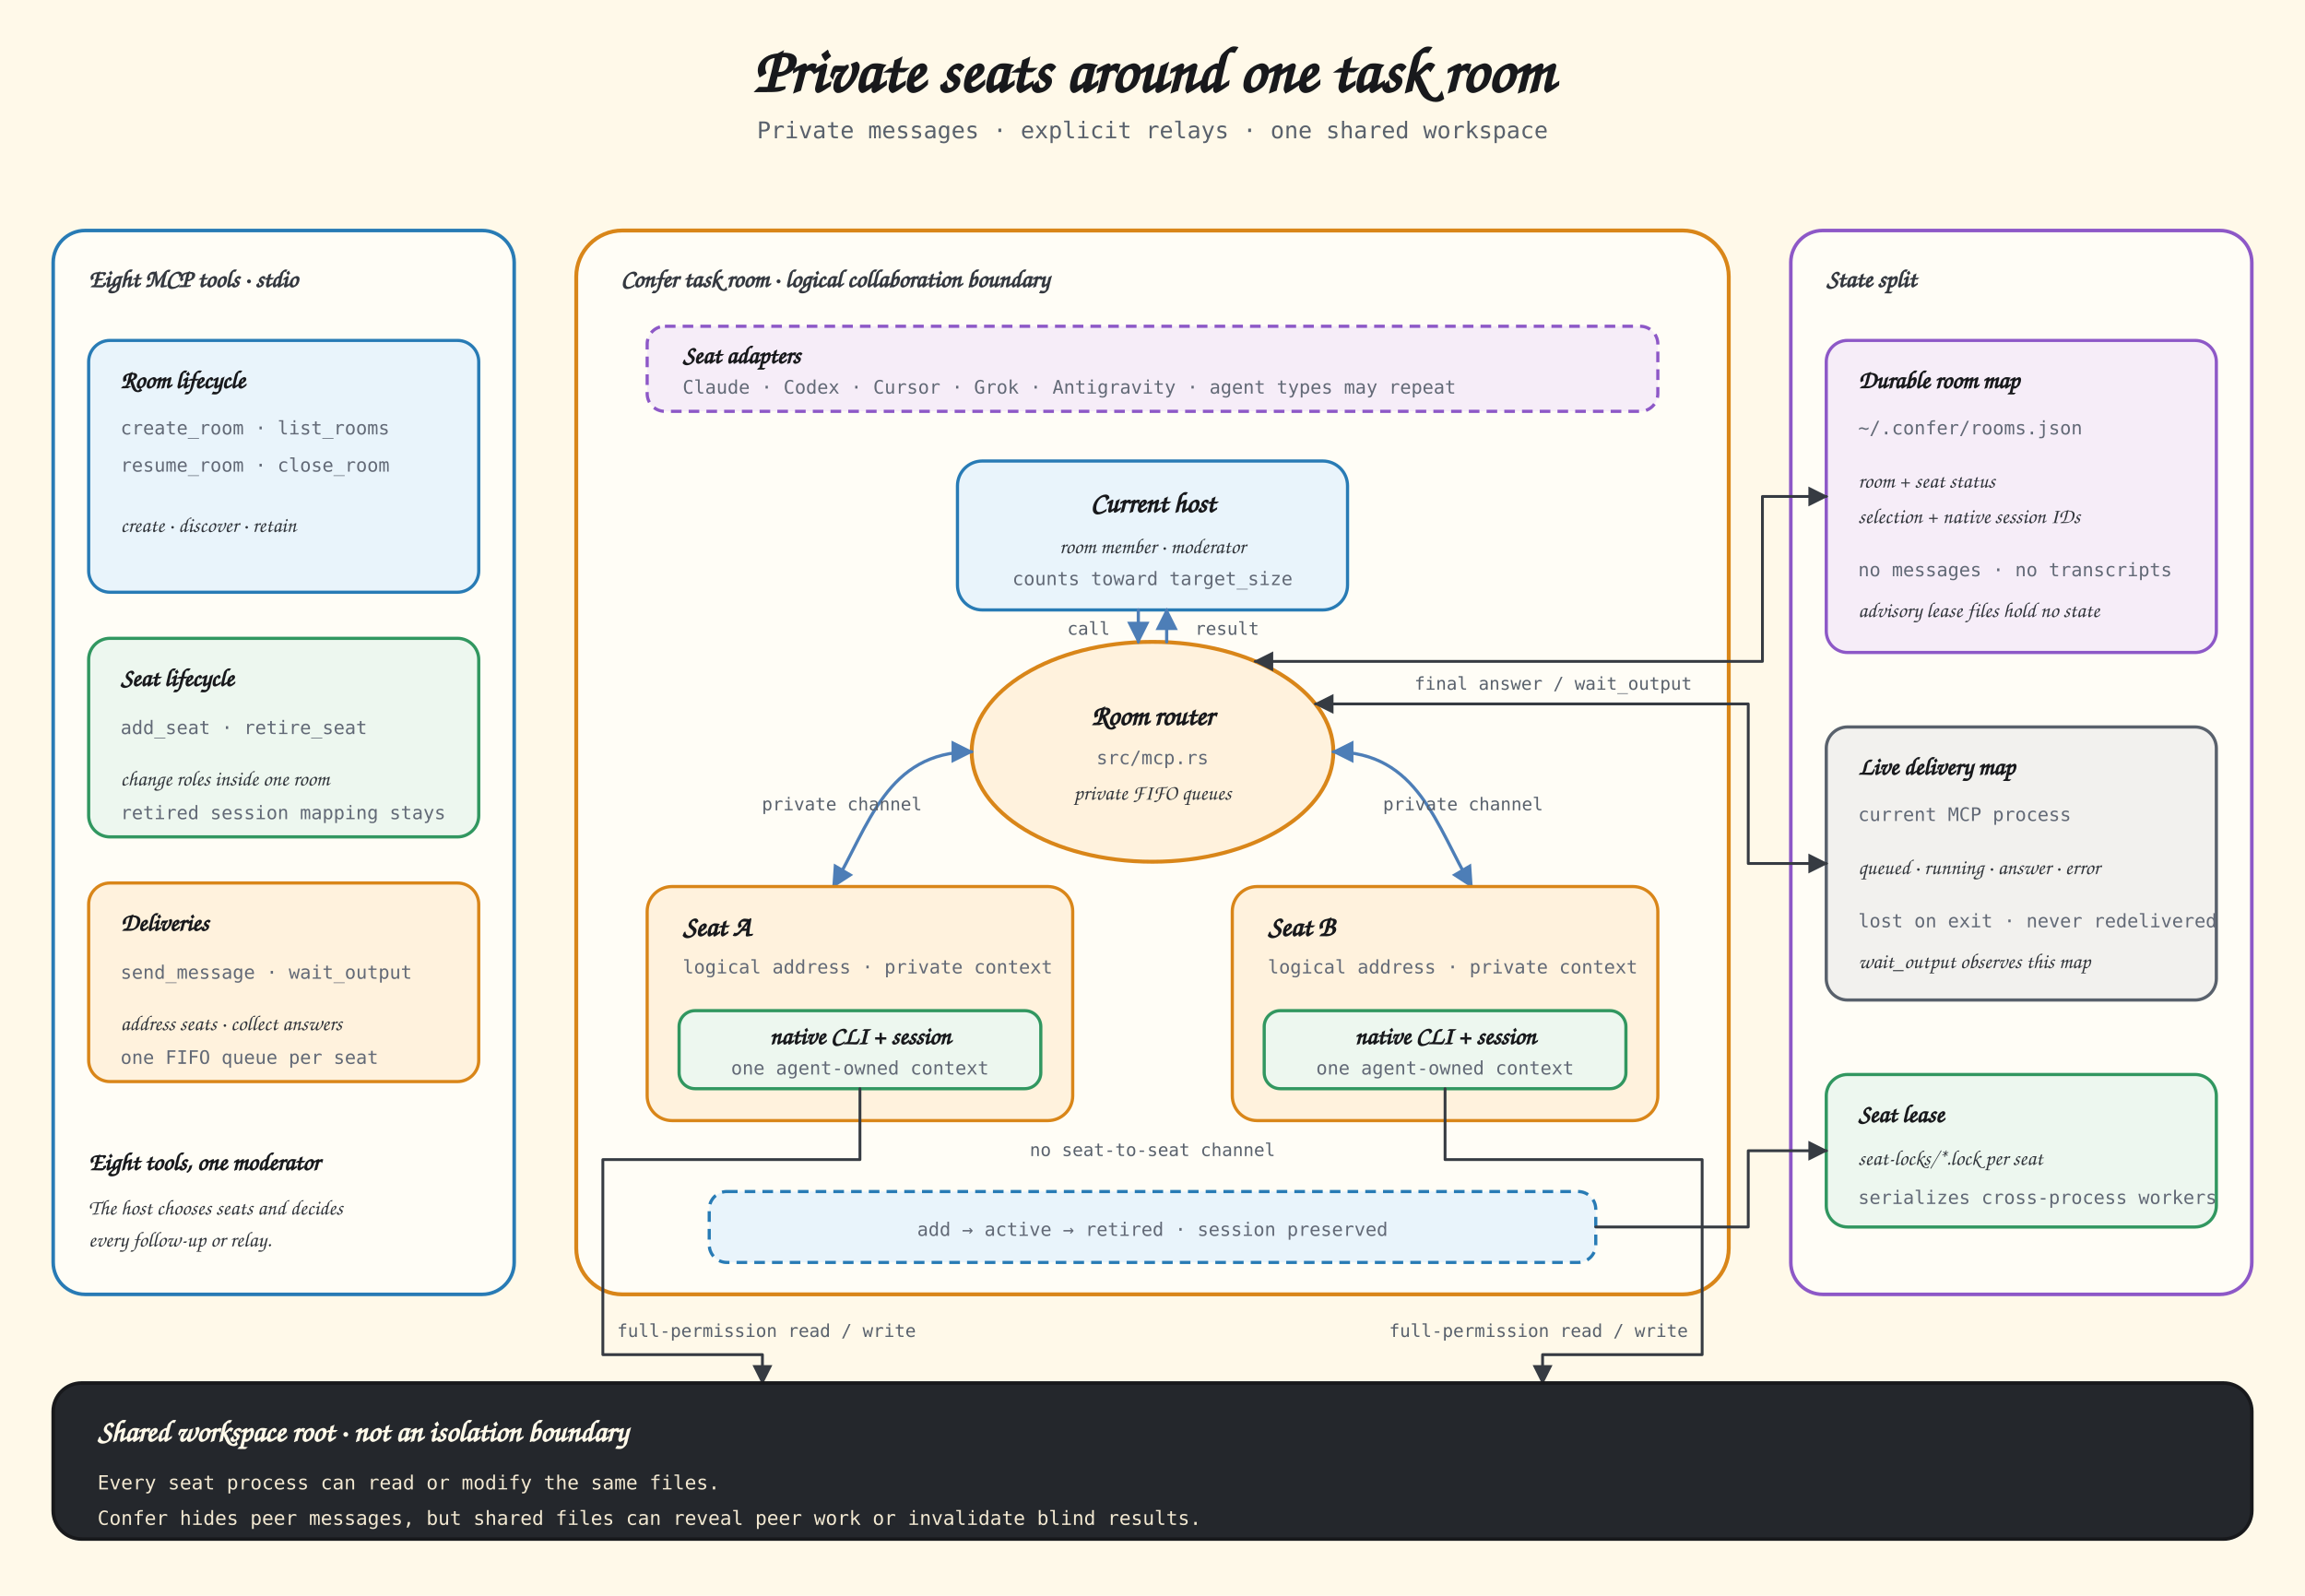
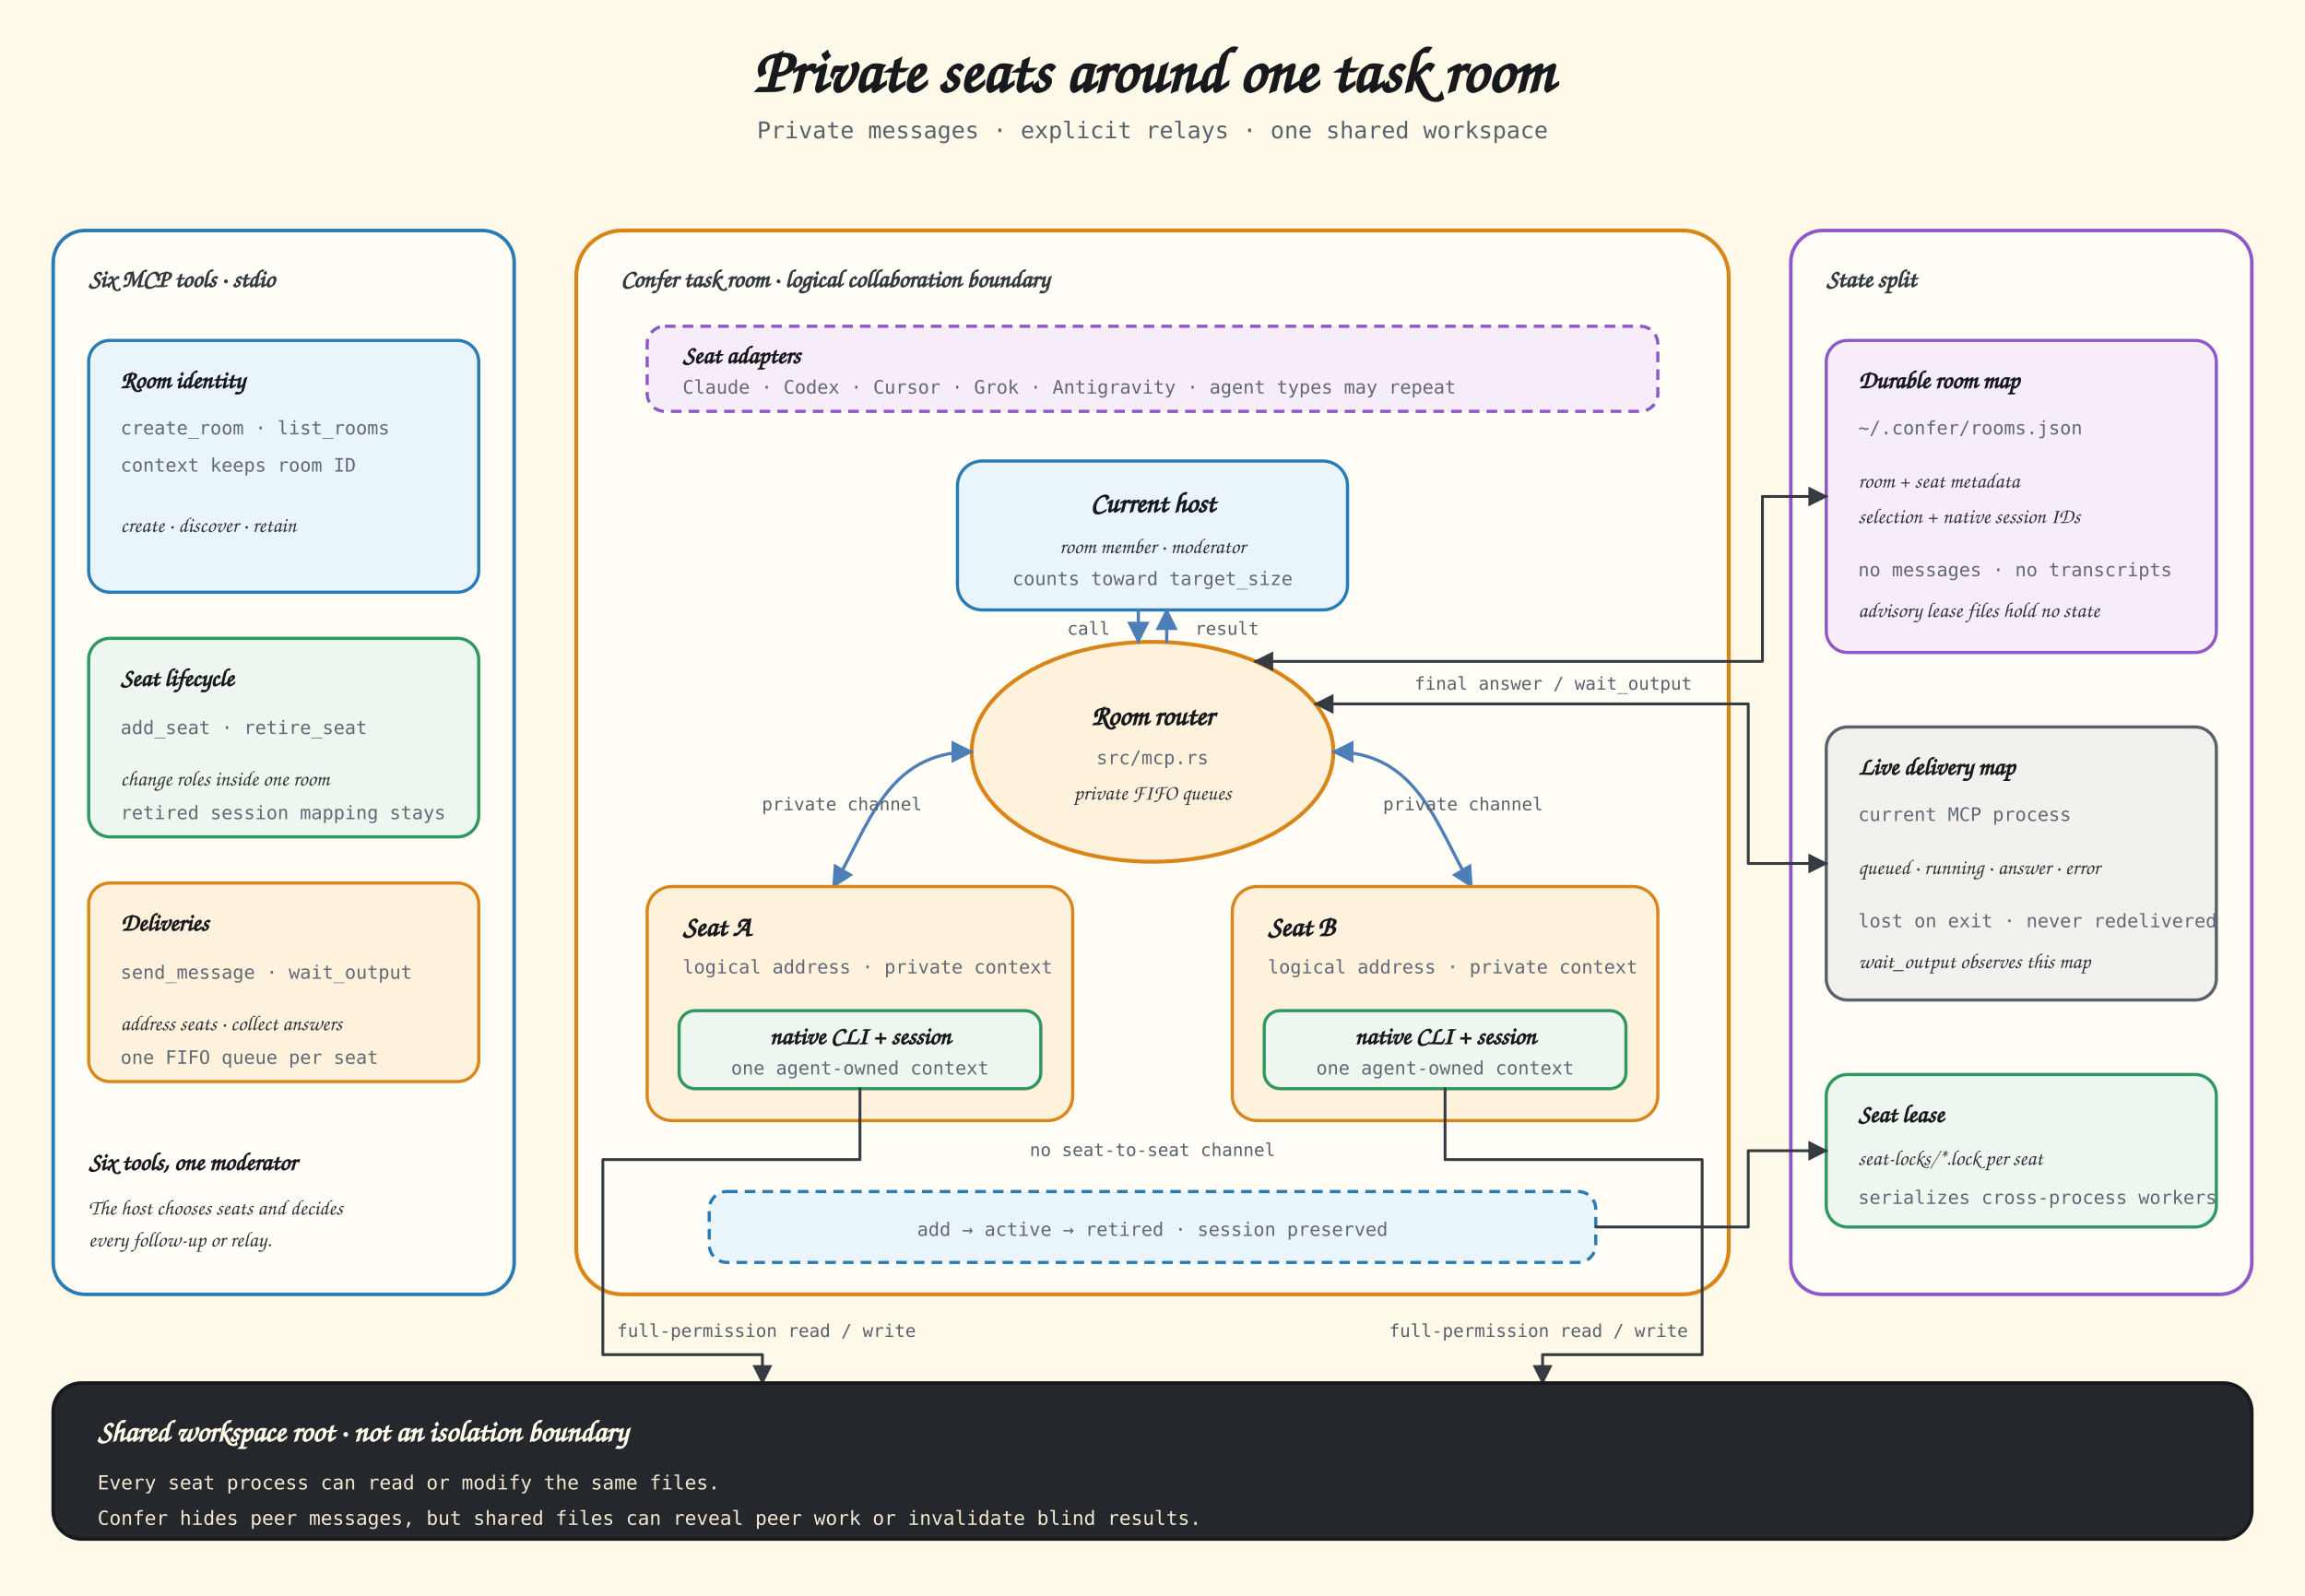
<svg xmlns="http://www.w3.org/2000/svg" data-blueprint-diagram="true" viewBox="0 0 1300 900" role="img" aria-labelledby="title desc" font-family="Comic Sans MS, Chalkboard SE, Bradley Hand, Segoe Print, cursive" text-rendering="geometricPrecision">
  <defs>
    <marker id="arrow" viewBox="0 0 10 10" refX="9" refY="5" markerWidth="7" markerHeight="7" orient="auto-start-reverse">
      <path d="M0 0 L10 5 L0 10 z" fill="#363b42" />
    </marker>
    <marker id="arrowBlue" viewBox="0 0 10 10" refX="9" refY="5" markerWidth="7" markerHeight="7" orient="auto-start-reverse">
      <path d="M0 0 L10 5 L0 10 z" fill="#4d7eb7" />
    </marker>
    <style>
      .title { font-size: 36px; font-weight: 700; fill: #18191c; letter-spacing: 0.2px; }
      .subtitle { font-size: 13px; fill: #59616c; font-family: ui-monospace, SFMono-Regular, Menlo, monospace; }
      .group { font-size: 14px; font-weight: 700; fill: #34383f; }
      .heading { font-size: 16px; font-weight: 700; fill: #18191c; }
      .headingSmall { font-size: 14px; font-weight: 700; fill: #18191c; }
      .body { font-size: 12px; fill: #30343a; }
      .mono { font-size: 10.5px; fill: #626976; font-family: ui-monospace, SFMono-Regular, Menlo, monospace; }
      .label { font-size: 10px; fill: #59616c; font-family: ui-monospace, SFMono-Regular, Menlo, monospace; }
      .whiteHeading { font-size: 17px; font-weight: 700; fill: #fff9e9; }
      .whiteBody { font-size: 11px; fill: #f2e8d1; font-family: ui-monospace, SFMono-Regular, Menlo, monospace; }
      .box { stroke-width: 1.8; }
      .line { stroke: #363b42; stroke-width: 1.6; stroke-linecap: round; stroke-linejoin: round; fill: none; }
      .lineBlue { stroke: #4d7eb7; stroke-width: 1.8; stroke-linecap: round; stroke-linejoin: round; fill: none; }
    </style>
  </defs>
  <rect width="1300" height="900" fill="#fff9e9" />
  <text x="650" y="52" class="title" text-anchor="middle">Private seats around one task room</text>
  <text x="650" y="78" class="subtitle" text-anchor="middle">Private messages · explicit relays · one shared workspace</text>
  <rect x="30" y="130" width="260" height="600" rx="18" fill="#fffdf6" stroke="#287bb5" stroke-width="2" />
-   <text x="50" y="162" class="group">Eight MCP tools · stdio</text>
+   <text x="50" y="162" class="group">Six MCP tools · stdio</text>
  <rect x="50" y="192" width="220" height="142" rx="12" class="box" fill="#e9f4fb" stroke="#287bb5" />
-   <text x="68" y="219" class="headingSmall">Room lifecycle</text>
+   <text x="68" y="219" class="headingSmall">Room identity</text>
  <text x="68" y="245" class="mono">create_room · list_rooms</text>
-   <text x="68" y="266" class="mono">resume_room · close_room</text>
+   <text x="68" y="266" class="mono">context keeps room ID</text>
  <text x="68" y="300" class="body">create · discover · retain</text>
  <rect x="50" y="360" width="220" height="112" rx="12" class="box" fill="#edf7ef" stroke="#319760" />
  <text x="68" y="387" class="headingSmall">Seat lifecycle</text>
  <text x="68" y="414" class="mono">add_seat · retire_seat</text>
  <text x="68" y="443" class="body">change roles inside one room</text>
  <text x="68" y="462" class="mono">retired session mapping stays</text>
  <rect x="50" y="498" width="220" height="112" rx="12" class="box" fill="#fff2dd" stroke="#d98619" />
  <text x="68" y="525" class="headingSmall">Deliveries</text>
  <text x="68" y="552" class="mono">send_message · wait_output</text>
  <text x="68" y="581" class="body">address seats · collect answers</text>
  <text x="68" y="600" class="mono">one FIFO queue per seat</text>
-   <text x="50" y="660" class="headingSmall">Eight tools, one moderator</text>
+   <text x="50" y="660" class="headingSmall">Six tools, one moderator</text>
  <text x="50" y="685" class="body">The host chooses seats and decides</text>
  <text x="50" y="703" class="body">every follow-up or relay.</text>
  <rect x="325" y="130" width="650" height="600" rx="26" fill="#fffdf6" stroke="#d98619" stroke-width="2.2" />
  <text x="350" y="162" class="group">Confer task room · logical collaboration boundary</text>
  <rect x="365" y="184" width="570" height="48" rx="10" class="box" fill="#f6edf8" stroke="#8d58c7" stroke-dasharray="6 4" />
  <text x="385" y="205" class="headingSmall">Seat adapters</text>
  <text x="385" y="222" class="mono">Claude · Codex · Cursor · Grok · Antigravity · agent types may repeat</text>
  <rect x="540" y="260" width="220" height="84" rx="14" class="box" fill="#e9f4fb" stroke="#287bb5" />
  <text x="650" y="289" class="heading" text-anchor="middle">Current host</text>
  <text x="650" y="312" class="body" text-anchor="middle">room member · moderator</text>
  <text x="650" y="330" class="mono" text-anchor="middle">counts toward target_size</text>
  <ellipse cx="650" cy="424" rx="102" ry="62" fill="#fff2dd" stroke="#d98619" stroke-width="2.2" />
  <text x="650" y="409" class="heading" text-anchor="middle">Room router</text>
  <text x="650" y="431" class="mono" text-anchor="middle">src/mcp.rs</text>
  <text x="650" y="451" class="body" text-anchor="middle">private FIFO queues</text>
  <path d="M642 344 V362" class="lineBlue" marker-end="url(#arrowBlue)" />
  <path d="M658 362 V344" class="lineBlue" marker-end="url(#arrowBlue)" />
  <text x="626" y="358" class="label" text-anchor="end">call</text>
  <text x="674" y="358" class="label">result</text>
  <path d="M548 424 C500 424 490 466 470 500" class="lineBlue" marker-start="url(#arrowBlue)" marker-end="url(#arrowBlue)" />
  <path d="M752 424 C800 424 810 466 830 500" class="lineBlue" marker-start="url(#arrowBlue)" marker-end="url(#arrowBlue)" />
  <text x="520" y="457" class="label" text-anchor="end">private channel</text>
  <text x="780" y="457" class="label">private channel</text>
  <rect x="365" y="500" width="240" height="132" rx="14" class="box" fill="#fff2dd" stroke="#d98619" />
  <text x="385" y="528" class="heading">Seat A</text>
  <text x="385" y="549" class="mono">logical address · private context</text>
  <rect x="383" y="570" width="204" height="44" rx="9" class="box" fill="#edf7ef" stroke="#319760" />
  <text x="485" y="589" class="headingSmall" text-anchor="middle">native CLI + session</text>
  <text x="485" y="606" class="mono" text-anchor="middle">one agent-owned context</text>
  <rect x="695" y="500" width="240" height="132" rx="14" class="box" fill="#fff2dd" stroke="#d98619" />
  <text x="715" y="528" class="heading">Seat B</text>
  <text x="715" y="549" class="mono">logical address · private context</text>
  <rect x="713" y="570" width="204" height="44" rx="9" class="box" fill="#edf7ef" stroke="#319760" />
  <text x="815" y="589" class="headingSmall" text-anchor="middle">native CLI + session</text>
  <text x="815" y="606" class="mono" text-anchor="middle">one agent-owned context</text>
  <text x="650" y="652" class="label" text-anchor="middle">no seat-to-seat channel</text>
  <rect x="400" y="672" width="500" height="40" rx="10" class="box" fill="#e9f4fb" stroke="#287bb5" stroke-dasharray="6 4" />
  <text x="650" y="697" class="mono" text-anchor="middle">add → active → retired · session preserved</text>
  <rect x="1010" y="130" width="260" height="600" rx="18" fill="#fffdf6" stroke="#8d58c7" stroke-width="2" />
  <text x="1030" y="162" class="group">State split</text>
  <rect x="1030" y="192" width="220" height="176" rx="12" class="box" fill="#f6edf8" stroke="#8d58c7" />
  <text x="1048" y="219" class="headingSmall">Durable room map</text>
  <text x="1048" y="245" class="mono">~/.confer/rooms.json</text>
-   <text x="1048" y="275" class="body">room + seat status</text>
+   <text x="1048" y="275" class="body">room + seat metadata</text>
  <text x="1048" y="295" class="body">selection + native session IDs</text>
  <text x="1048" y="325" class="mono">no messages · no transcripts</text>
  <text x="1048" y="348" class="body">advisory lease files hold no state</text>
  <rect x="1030" y="410" width="220" height="154" rx="12" class="box" fill="#f2f1ee" stroke="#59616c" />
  <text x="1048" y="437" class="headingSmall">Live delivery map</text>
  <text x="1048" y="463" class="mono">current MCP process</text>
  <text x="1048" y="493" class="body">queued · running · answer · error</text>
  <text x="1048" y="523" class="mono">lost on exit · never redelivered</text>
  <text x="1048" y="546" class="body">wait_output observes this map</text>
  <rect x="1030" y="606" width="220" height="86" rx="12" class="box" fill="#edf7ef" stroke="#319760" />
  <text x="1048" y="633" class="headingSmall">Seat lease</text>
  <text x="1048" y="657" class="body">seat-locks/*.lock per seat</text>
  <text x="1048" y="679" class="mono">serializes cross-process workers</text>
  <path d="M708 373 H994 V280 H1030" class="line" marker-start="url(#arrow)" marker-end="url(#arrow)" />
  <path d="M742 397 H986 V487 H1030" class="line" marker-start="url(#arrow)" marker-end="url(#arrow)" />
  <text x="876" y="389" class="label" text-anchor="middle">final answer / wait_output</text>
  <path d="M900 692 H986 V649 H1030" class="line" marker-end="url(#arrow)" />
  <path d="M485 614 V654 H340 V764 H430 V780" class="line" marker-end="url(#arrow)" />
  <path d="M815 614 V654 H960 V764 H870 V780" class="line" marker-end="url(#arrow)" />
  <text x="348" y="754" class="label">full-permission read / write</text>
  <text x="952" y="754" class="label" text-anchor="end">full-permission read / write</text>
  <rect x="30" y="780" width="1240" height="88" rx="16" fill="#24272c" stroke="#18191c" stroke-width="2" />
  <text x="55" y="813" class="whiteHeading">Shared workspace root · not an isolation boundary</text>
  <text x="55" y="840" class="whiteBody">Every seat process can read or modify the same files.</text>
  <text x="55" y="860" class="whiteBody">Confer hides peer messages, but shared files can reveal peer work or invalidate blind results.</text>
</svg>
